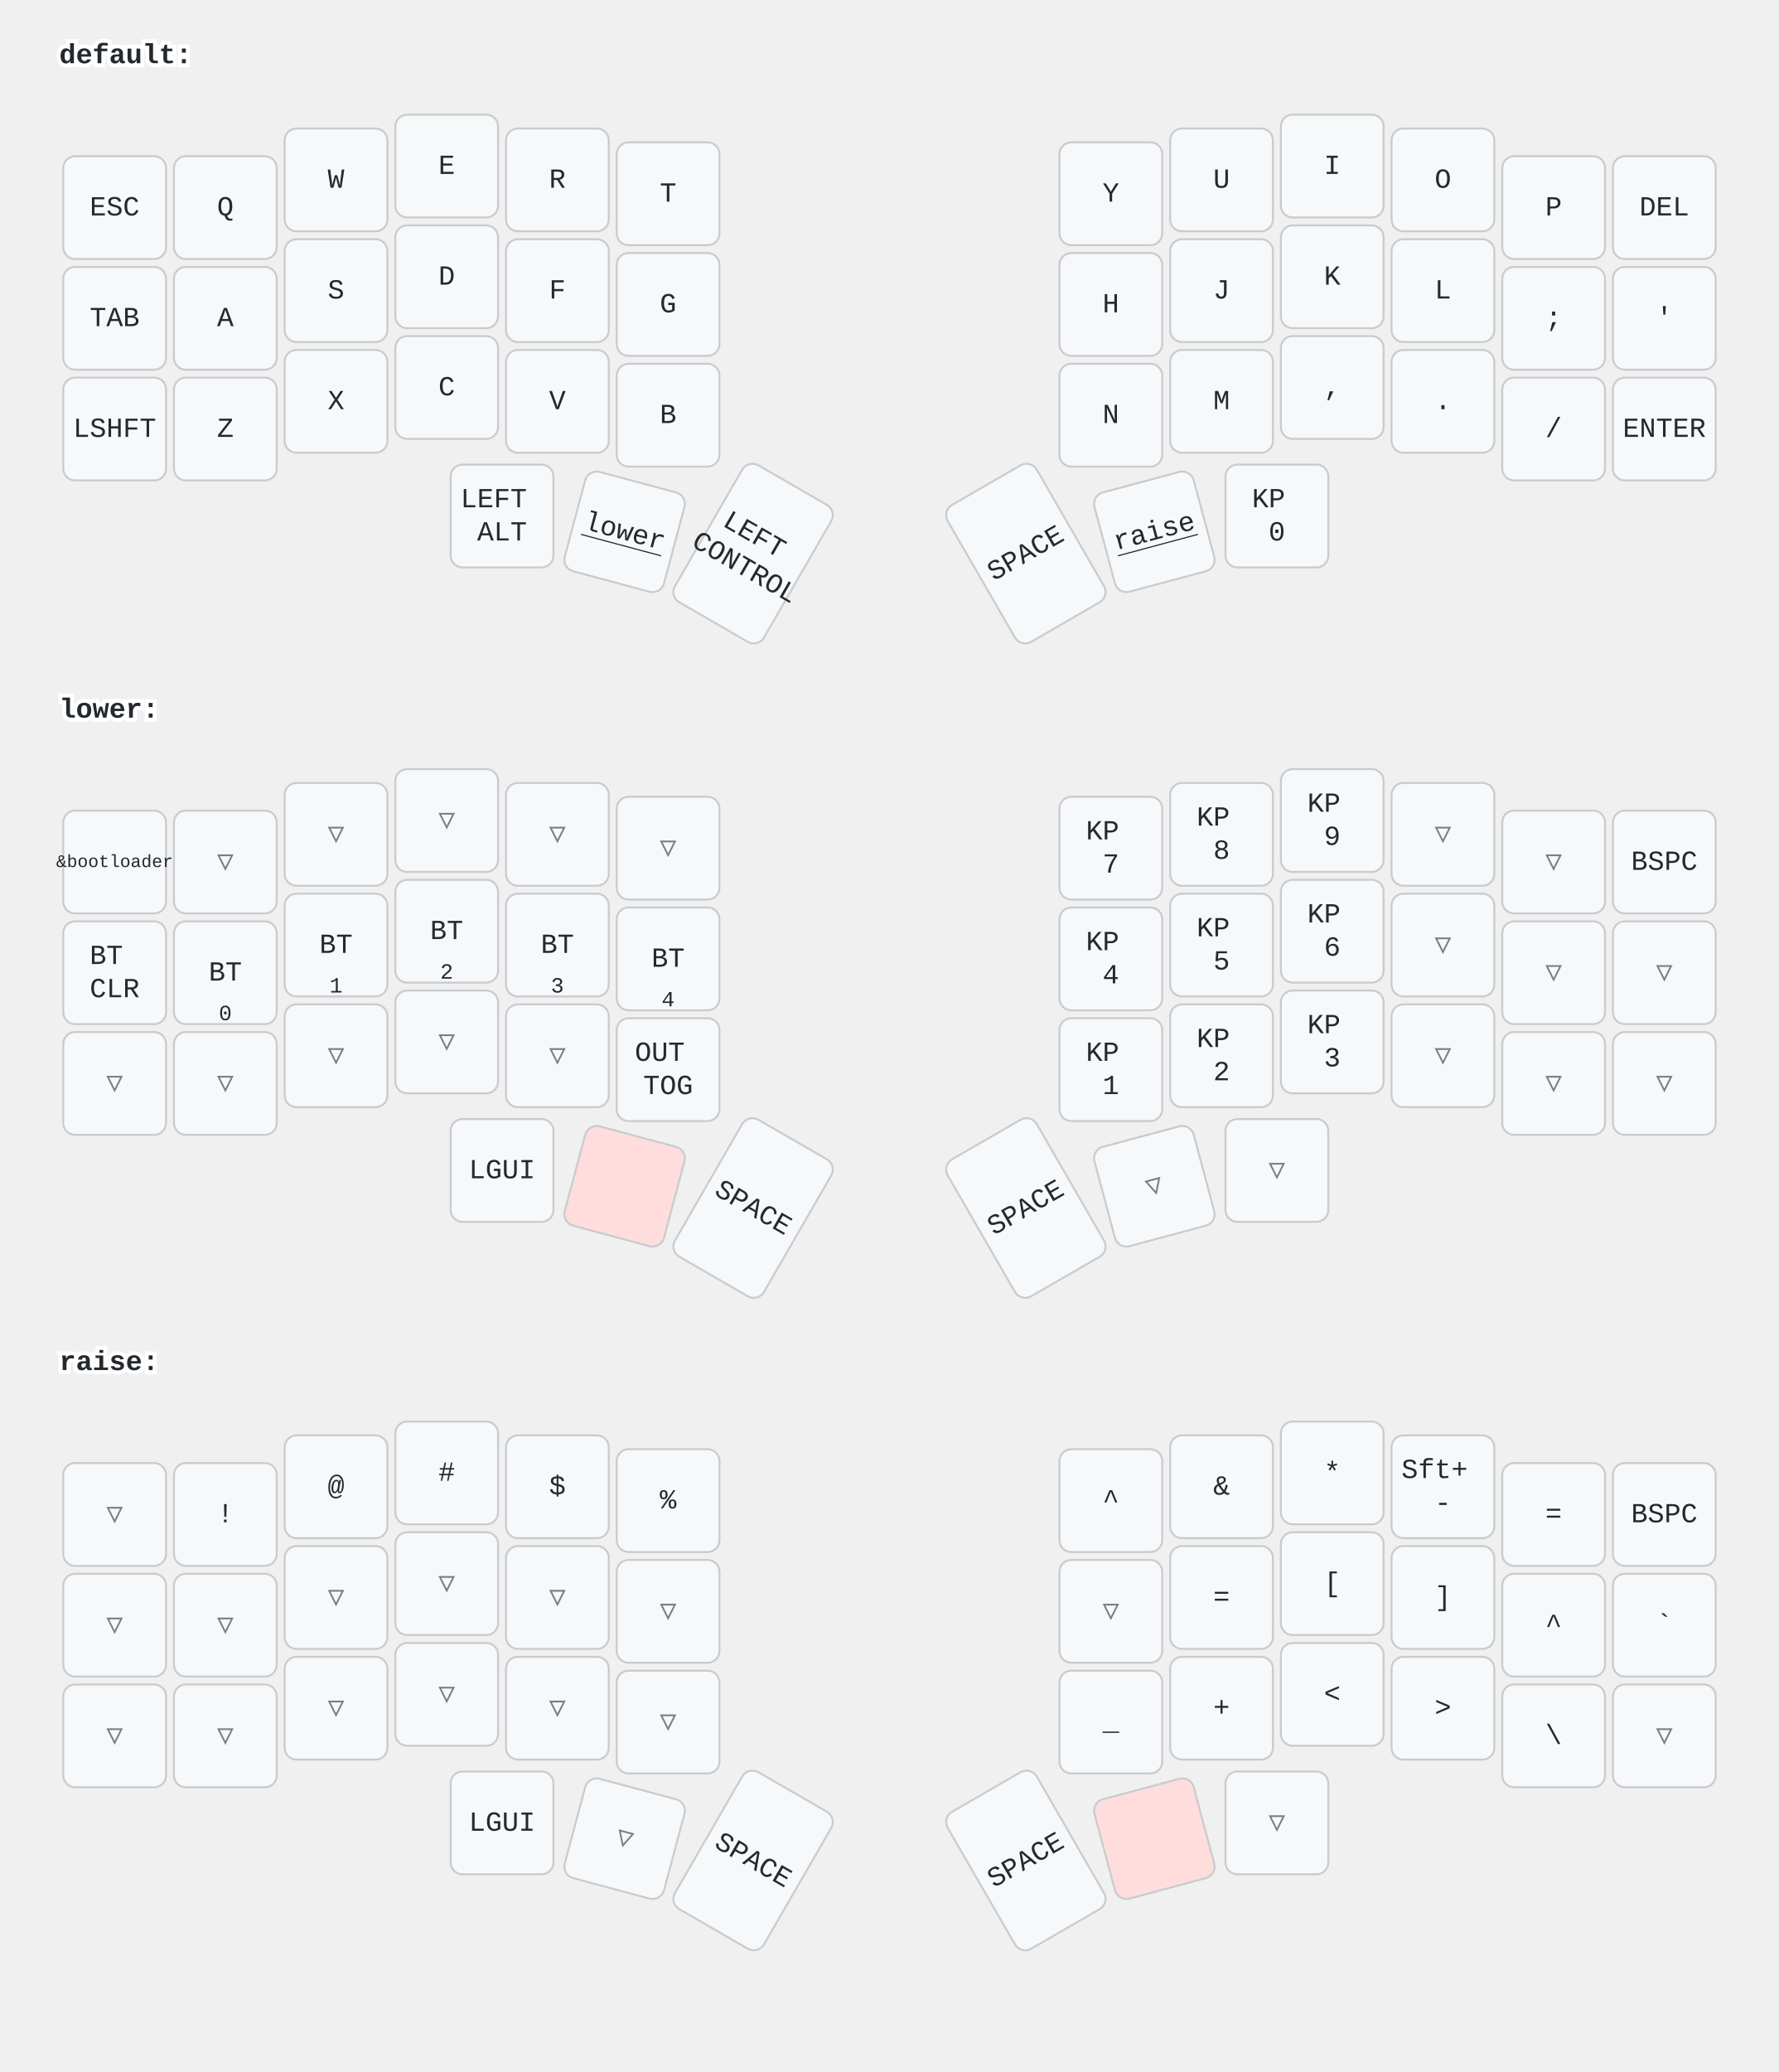
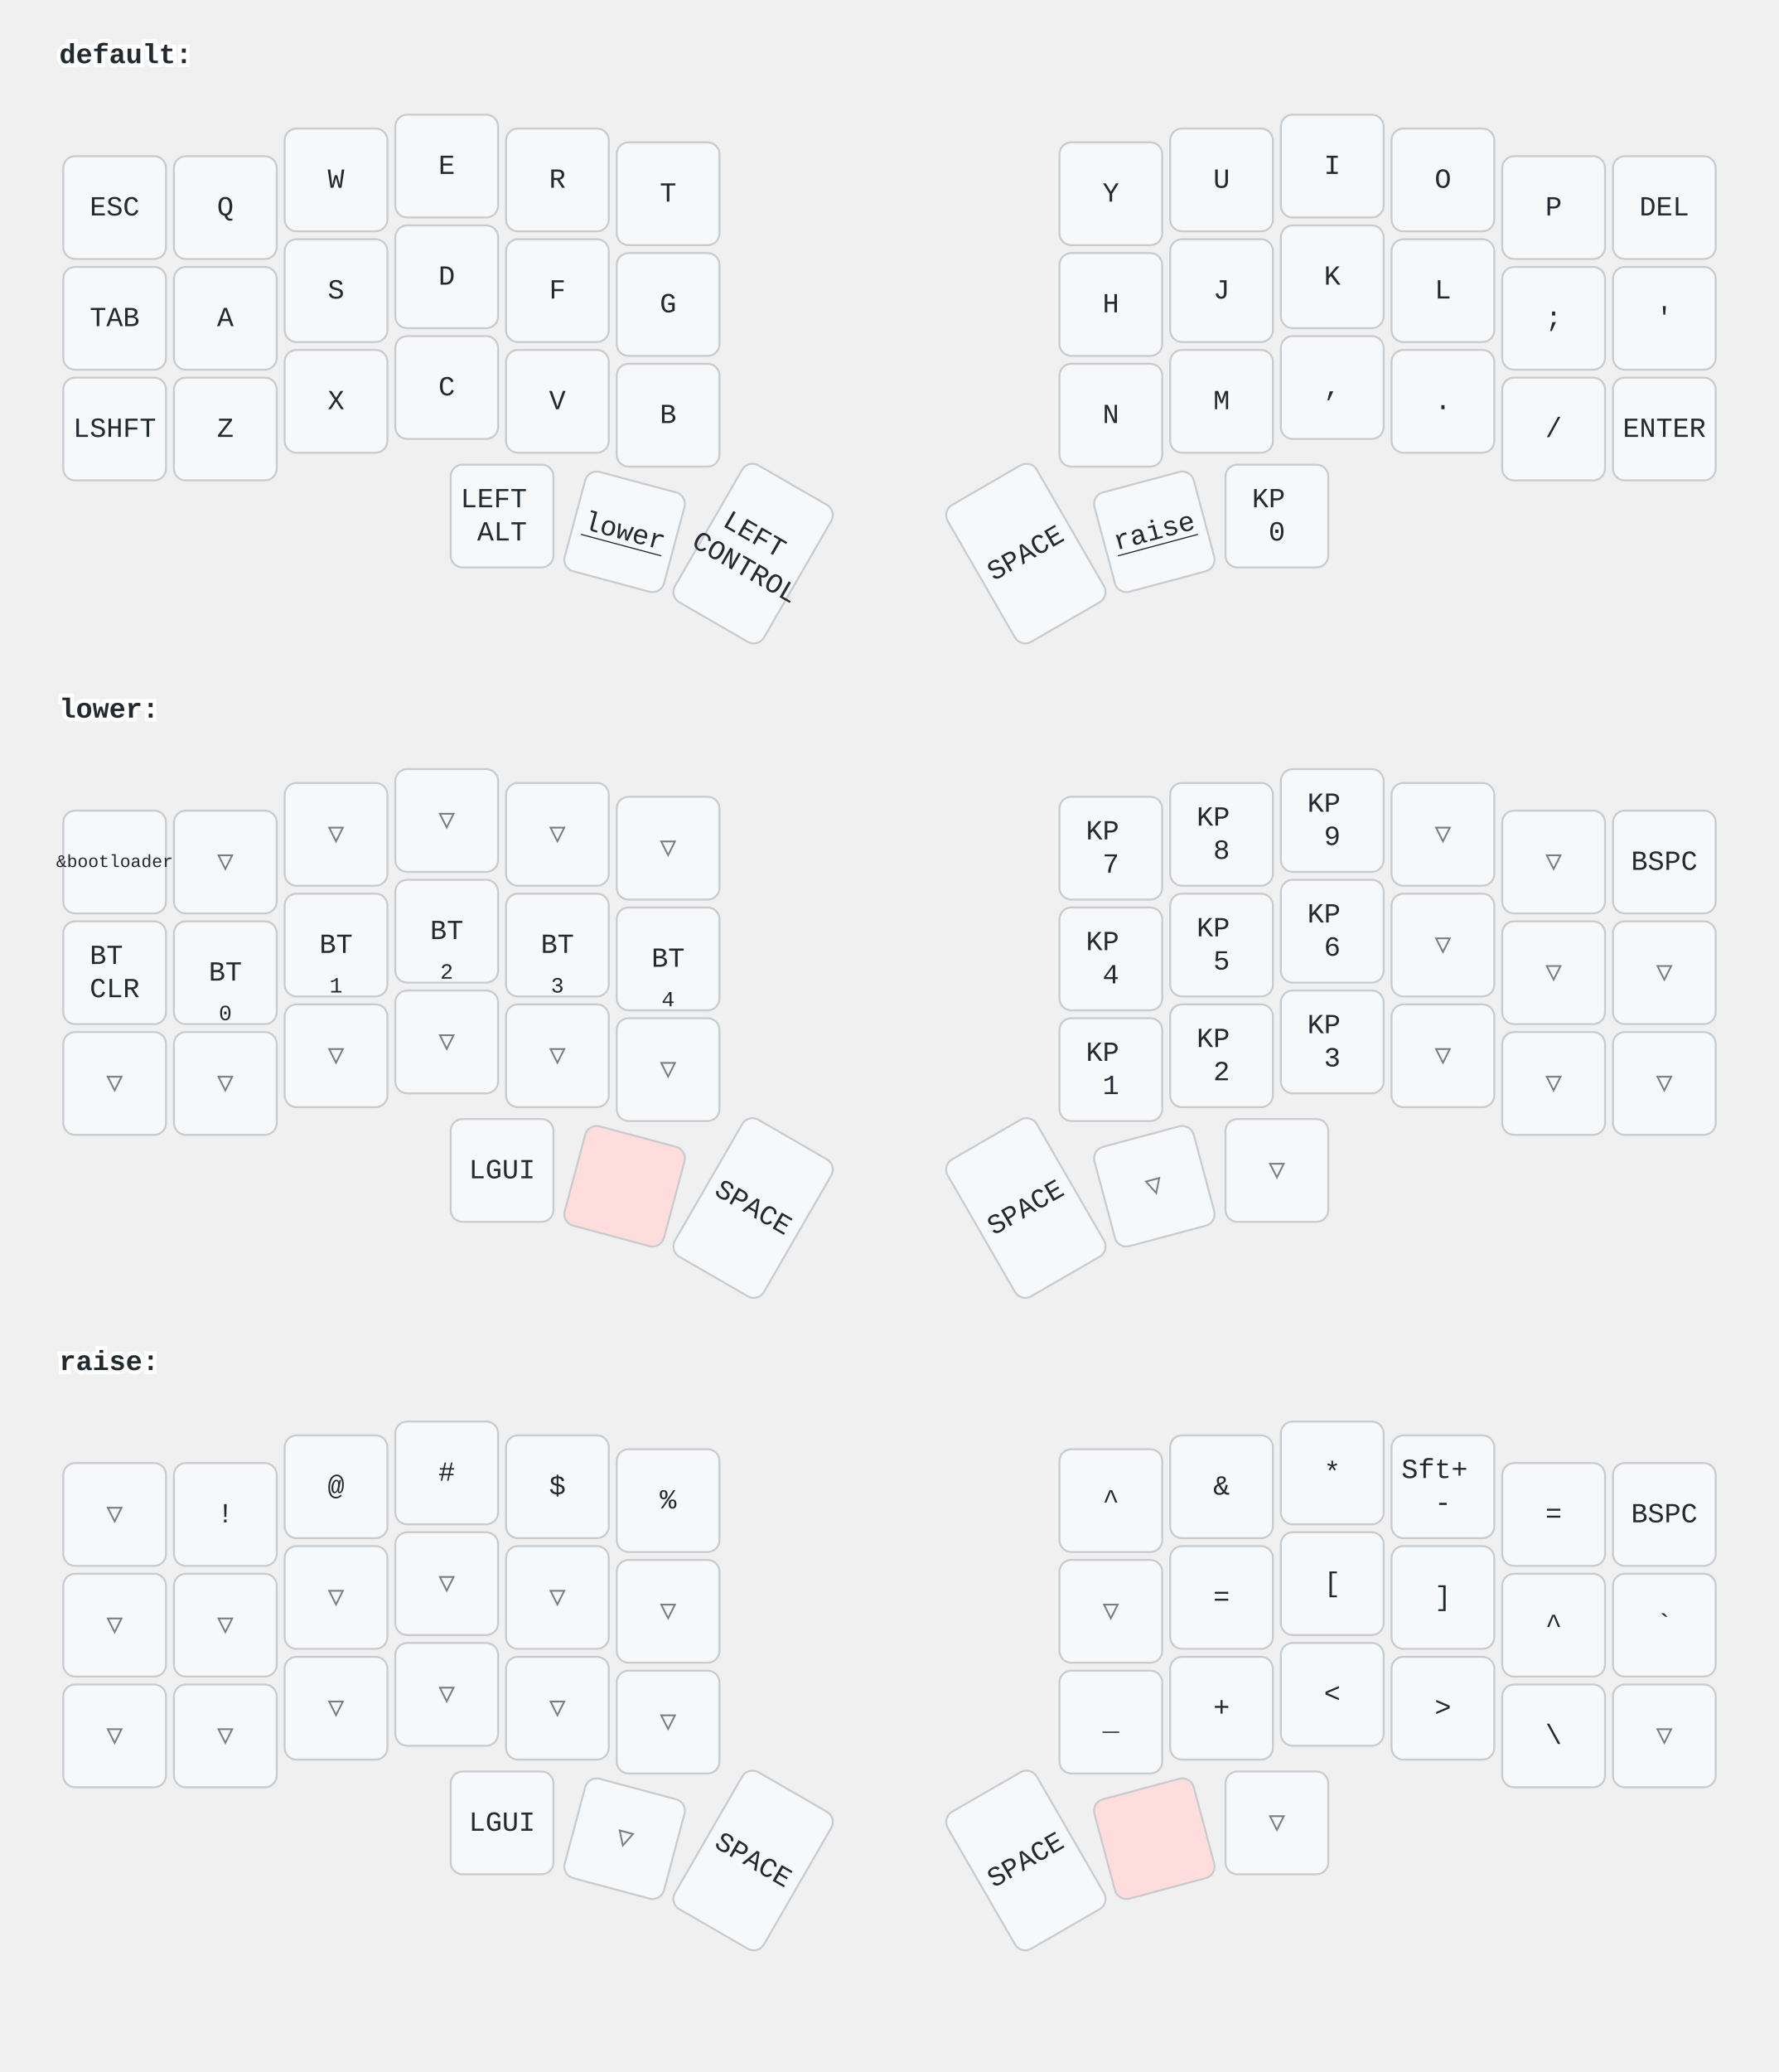
<svg xmlns="http://www.w3.org/2000/svg" width="900" height="1048" viewBox="0 0 900 1048" class="keymap">
  <style>/* inherit to force styles through use tags */
svg path {
    fill: inherit;
}

/* font and background color specifications */
svg.keymap {
    font-family: SFMono-Regular,Consolas,Liberation Mono,Menlo,monospace;
    font-size: 14px;
    font-kerning: normal;
    text-rendering: optimizeLegibility;
    fill: #24292e;
}

/* default key styling */
rect.key {
    fill: #f6f8fa;
}

rect.key, rect.combo {
    stroke: #c9cccf;
    stroke-width: 1;
}

/* default key side styling, only used is draw_key_sides is set */
rect.side {
    filter: brightness(90%);
}

/* color accent for combo boxes */
rect.combo, rect.combo-separate {
    fill: #cdf;
}

/* color accent for held keys */
rect.held, rect.combo.held {
    fill: #fdd;
}

/* color accent for ghost (optional) keys */
rect.ghost, rect.combo.ghost {
    stroke-dasharray: 4, 4;
    stroke-width: 2;
}

text {
    text-anchor: middle;
    dominant-baseline: middle;
}

/* styling for layer labels */
text.label {
    font-weight: bold;
    text-anchor: start;
    stroke: white;
    stroke-width: 4;
    paint-order: stroke;
}

/* styling for optional footer */
text.footer {
    text-anchor: end;
    dominant-baseline: auto;
    stroke: white;
    stroke-width: 4;
    paint-order: stroke;
}

/* styling for combo tap, and key hold/shifted label text */
text.combo, text.hold, text.shifted {
    font-size: 11px;
}

text.hold {
    text-anchor: middle;
    dominant-baseline: auto;
}

text.shifted {
    text-anchor: middle;
    dominant-baseline: hanging;
}

text.layer-activator {
    text-decoration: underline;
}

/* styling for hold/shifted label text in combo box */
text.combo.hold, text.combo.shifted {
    font-size: 8px;
}

/* lighter symbol for transparent keys */
text.trans {
    fill: #7b7e81;
}

/* styling for combo dendrons */
path.combo {
    stroke-width: 1;
    stroke: gray;
    fill: none;
}

/* Start Tabler Icons Cleanup */
/* cannot use height/width with glyphs */
.icon-tabler &gt; path {
    fill: inherit;
    stroke: inherit;
    stroke-width: 2;
}
/* hide tabler's default box */
.icon-tabler &gt; path[stroke="none"][fill="none"] {
    visibility: hidden;
}
/* End Tabler Icons Cleanup */
</style>
  <g transform="translate(30, 0)" class="layer-default">
    <text x="0" y="28" class="label" id="default">default:</text>
    <g transform="translate(0, 56)">
      <g transform="translate(28, 49)" class="key keypos-0">
        <rect rx="6" ry="6" x="-26" y="-26" width="52" height="52" class="key" />
        <text x="0" y="0" class="key tap">ESC</text>
      </g>
      <g transform="translate(84, 49)" class="key keypos-1">
        <rect rx="6" ry="6" x="-26" y="-26" width="52" height="52" class="key" />
        <text x="0" y="0" class="key tap">Q</text>
      </g>
      <g transform="translate(140, 35)" class="key keypos-2">
        <rect rx="6" ry="6" x="-26" y="-26" width="52" height="52" class="key" />
        <text x="0" y="0" class="key tap">W</text>
      </g>
      <g transform="translate(196, 28)" class="key keypos-3">
        <rect rx="6" ry="6" x="-26" y="-26" width="52" height="52" class="key" />
        <text x="0" y="0" class="key tap">E</text>
      </g>
      <g transform="translate(252, 35)" class="key keypos-4">
        <rect rx="6" ry="6" x="-26" y="-26" width="52" height="52" class="key" />
        <text x="0" y="0" class="key tap">R</text>
      </g>
      <g transform="translate(308, 42)" class="key keypos-5">
        <rect rx="6" ry="6" x="-26" y="-26" width="52" height="52" class="key" />
        <text x="0" y="0" class="key tap">T</text>
      </g>
      <g transform="translate(532, 42)" class="key keypos-6">
        <rect rx="6" ry="6" x="-26" y="-26" width="52" height="52" class="key" />
        <text x="0" y="0" class="key tap">Y</text>
      </g>
      <g transform="translate(588, 35)" class="key keypos-7">
        <rect rx="6" ry="6" x="-26" y="-26" width="52" height="52" class="key" />
        <text x="0" y="0" class="key tap">U</text>
      </g>
      <g transform="translate(644, 28)" class="key keypos-8">
        <rect rx="6" ry="6" x="-26" y="-26" width="52" height="52" class="key" />
        <text x="0" y="0" class="key tap">I</text>
      </g>
      <g transform="translate(700, 35)" class="key keypos-9">
        <rect rx="6" ry="6" x="-26" y="-26" width="52" height="52" class="key" />
        <text x="0" y="0" class="key tap">O</text>
      </g>
      <g transform="translate(756, 49)" class="key keypos-10">
        <rect rx="6" ry="6" x="-26" y="-26" width="52" height="52" class="key" />
        <text x="0" y="0" class="key tap">P</text>
      </g>
      <g transform="translate(812, 49)" class="key keypos-11">
        <rect rx="6" ry="6" x="-26" y="-26" width="52" height="52" class="key" />
        <text x="0" y="0" class="key tap">DEL</text>
      </g>
      <g transform="translate(28, 105)" class="key keypos-12">
        <rect rx="6" ry="6" x="-26" y="-26" width="52" height="52" class="key" />
        <text x="0" y="0" class="key tap">TAB</text>
      </g>
      <g transform="translate(84, 105)" class="key keypos-13">
        <rect rx="6" ry="6" x="-26" y="-26" width="52" height="52" class="key" />
        <text x="0" y="0" class="key tap">A</text>
      </g>
      <g transform="translate(140, 91)" class="key keypos-14">
        <rect rx="6" ry="6" x="-26" y="-26" width="52" height="52" class="key" />
        <text x="0" y="0" class="key tap">S</text>
      </g>
      <g transform="translate(196, 84)" class="key keypos-15">
        <rect rx="6" ry="6" x="-26" y="-26" width="52" height="52" class="key" />
        <text x="0" y="0" class="key tap">D</text>
      </g>
      <g transform="translate(252, 91)" class="key keypos-16">
        <rect rx="6" ry="6" x="-26" y="-26" width="52" height="52" class="key" />
        <text x="0" y="0" class="key tap">F</text>
      </g>
      <g transform="translate(308, 98)" class="key keypos-17">
        <rect rx="6" ry="6" x="-26" y="-26" width="52" height="52" class="key" />
        <text x="0" y="0" class="key tap">G</text>
      </g>
      <g transform="translate(532, 98)" class="key keypos-18">
        <rect rx="6" ry="6" x="-26" y="-26" width="52" height="52" class="key" />
        <text x="0" y="0" class="key tap">H</text>
      </g>
      <g transform="translate(588, 91)" class="key keypos-19">
        <rect rx="6" ry="6" x="-26" y="-26" width="52" height="52" class="key" />
        <text x="0" y="0" class="key tap">J</text>
      </g>
      <g transform="translate(644, 84)" class="key keypos-20">
        <rect rx="6" ry="6" x="-26" y="-26" width="52" height="52" class="key" />
        <text x="0" y="0" class="key tap">K</text>
      </g>
      <g transform="translate(700, 91)" class="key keypos-21">
        <rect rx="6" ry="6" x="-26" y="-26" width="52" height="52" class="key" />
        <text x="0" y="0" class="key tap">L</text>
      </g>
      <g transform="translate(756, 105)" class="key keypos-22">
        <rect rx="6" ry="6" x="-26" y="-26" width="52" height="52" class="key" />
        <text x="0" y="0" class="key tap">;</text>
      </g>
      <g transform="translate(812, 105)" class="key keypos-23">
        <rect rx="6" ry="6" x="-26" y="-26" width="52" height="52" class="key" />
        <text x="0" y="0" class="key tap">'</text>
      </g>
      <g transform="translate(28, 161)" class="key keypos-24">
        <rect rx="6" ry="6" x="-26" y="-26" width="52" height="52" class="key" />
        <text x="0" y="0" class="key tap">LSHFT</text>
      </g>
      <g transform="translate(84, 161)" class="key keypos-25">
        <rect rx="6" ry="6" x="-26" y="-26" width="52" height="52" class="key" />
        <text x="0" y="0" class="key tap">Z</text>
      </g>
      <g transform="translate(140, 147)" class="key keypos-26">
        <rect rx="6" ry="6" x="-26" y="-26" width="52" height="52" class="key" />
        <text x="0" y="0" class="key tap">X</text>
      </g>
      <g transform="translate(196, 140)" class="key keypos-27">
        <rect rx="6" ry="6" x="-26" y="-26" width="52" height="52" class="key" />
        <text x="0" y="0" class="key tap">C</text>
      </g>
      <g transform="translate(252, 147)" class="key keypos-28">
        <rect rx="6" ry="6" x="-26" y="-26" width="52" height="52" class="key" />
        <text x="0" y="0" class="key tap">V</text>
      </g>
      <g transform="translate(308, 154)" class="key keypos-29">
        <rect rx="6" ry="6" x="-26" y="-26" width="52" height="52" class="key" />
        <text x="0" y="0" class="key tap">B</text>
      </g>
      <g transform="translate(532, 154)" class="key keypos-30">
        <rect rx="6" ry="6" x="-26" y="-26" width="52" height="52" class="key" />
        <text x="0" y="0" class="key tap">N</text>
      </g>
      <g transform="translate(588, 147)" class="key keypos-31">
        <rect rx="6" ry="6" x="-26" y="-26" width="52" height="52" class="key" />
        <text x="0" y="0" class="key tap">M</text>
      </g>
      <g transform="translate(644, 140)" class="key keypos-32">
        <rect rx="6" ry="6" x="-26" y="-26" width="52" height="52" class="key" />
        <text x="0" y="0" class="key tap">,</text>
      </g>
      <g transform="translate(700, 147)" class="key keypos-33">
        <rect rx="6" ry="6" x="-26" y="-26" width="52" height="52" class="key" />
        <text x="0" y="0" class="key tap">.</text>
      </g>
      <g transform="translate(756, 161)" class="key keypos-34">
        <rect rx="6" ry="6" x="-26" y="-26" width="52" height="52" class="key" />
        <text x="0" y="0" class="key tap">/</text>
      </g>
      <g transform="translate(812, 161)" class="key keypos-35">
        <rect rx="6" ry="6" x="-26" y="-26" width="52" height="52" class="key" />
        <text x="0" y="0" class="key tap">ENTER</text>
      </g>
      <g transform="translate(224, 205)" class="key keypos-36">
        <rect rx="6" ry="6" x="-26" y="-26" width="52" height="52" class="key" />
        <text x="0" y="0" class="key tap">
          <tspan x="0" dy="-0.6em">LEFT</tspan>
          <tspan x="0" dy="1.2em">ALT</tspan>
        </text>
      </g>
      <g transform="translate(286, 213) rotate(15.0)" class="key keypos-37">
        <rect rx="6" ry="6" x="-26" y="-26" width="52" height="52" class="key" />
        <a href="#lower">
          <text x="0" y="0" class="key tap layer-activator">lower</text>
        </a>
      </g>
      <g transform="translate(351, 224) rotate(30.0)" class="key keypos-38">
        <rect rx="6" ry="6" x="-26" y="-40" width="52" height="80" class="key" />
        <text x="0" y="0" class="key tap">
          <tspan x="0" dy="-0.6em">LEFT</tspan>
          <tspan x="0" dy="1.2em">CONTROL</tspan>
        </text>
      </g>
      <g transform="translate(489, 224) rotate(-30.0)" class="key keypos-39">
        <rect rx="6" ry="6" x="-26" y="-40" width="52" height="80" class="key" />
        <text x="0" y="0" class="key tap">SPACE</text>
      </g>
      <g transform="translate(554, 213) rotate(-15.0)" class="key keypos-40">
        <rect rx="6" ry="6" x="-26" y="-26" width="52" height="52" class="key" />
        <a href="#raise">
          <text x="0" y="0" class="key tap layer-activator">raise</text>
        </a>
      </g>
      <g transform="translate(616, 205)" class="key keypos-41">
        <rect rx="6" ry="6" x="-26" y="-26" width="52" height="52" class="key" />
        <text x="0" y="0" class="key tap">
          <tspan x="0" dy="-0.6em">KP</tspan>
          <tspan x="0" dy="1.2em">0</tspan>
        </text>
      </g>
    </g>
  </g>
  <g transform="translate(30, 331)" class="layer-lower">
    <text x="0" y="28" class="label" id="lower">lower:</text>
    <g transform="translate(0, 56)">
      <g transform="translate(28, 49)" class="key keypos-0">
        <rect rx="6" ry="6" x="-26" y="-26" width="52" height="52" class="key" />
        <text x="0" y="0" class="key tap">
          <tspan style="font-size: 64%">&amp;bootloader</tspan>
        </text>
      </g>
      <g transform="translate(84, 49)" class="key trans keypos-1">
        <rect rx="6" ry="6" x="-26" y="-26" width="52" height="52" class="key trans" />
        <text x="0" y="0" class="key trans tap">▽</text>
      </g>
      <g transform="translate(140, 35)" class="key trans keypos-2">
        <rect rx="6" ry="6" x="-26" y="-26" width="52" height="52" class="key trans" />
        <text x="0" y="0" class="key trans tap">▽</text>
      </g>
      <g transform="translate(196, 28)" class="key trans keypos-3">
        <rect rx="6" ry="6" x="-26" y="-26" width="52" height="52" class="key trans" />
        <text x="0" y="0" class="key trans tap">▽</text>
      </g>
      <g transform="translate(252, 35)" class="key trans keypos-4">
        <rect rx="6" ry="6" x="-26" y="-26" width="52" height="52" class="key trans" />
        <text x="0" y="0" class="key trans tap">▽</text>
      </g>
      <g transform="translate(308, 42)" class="key trans keypos-5">
        <rect rx="6" ry="6" x="-26" y="-26" width="52" height="52" class="key trans" />
        <text x="0" y="0" class="key trans tap">▽</text>
      </g>
      <g transform="translate(532, 42)" class="key keypos-6">
        <rect rx="6" ry="6" x="-26" y="-26" width="52" height="52" class="key" />
        <text x="0" y="0" class="key tap">
          <tspan x="0" dy="-0.6em">KP</tspan>
          <tspan x="0" dy="1.2em">7</tspan>
        </text>
      </g>
      <g transform="translate(588, 35)" class="key keypos-7">
        <rect rx="6" ry="6" x="-26" y="-26" width="52" height="52" class="key" />
        <text x="0" y="0" class="key tap">
          <tspan x="0" dy="-0.6em">KP</tspan>
          <tspan x="0" dy="1.2em">8</tspan>
        </text>
      </g>
      <g transform="translate(644, 28)" class="key keypos-8">
        <rect rx="6" ry="6" x="-26" y="-26" width="52" height="52" class="key" />
        <text x="0" y="0" class="key tap">
          <tspan x="0" dy="-0.6em">KP</tspan>
          <tspan x="0" dy="1.2em">9</tspan>
        </text>
      </g>
      <g transform="translate(700, 35)" class="key trans keypos-9">
        <rect rx="6" ry="6" x="-26" y="-26" width="52" height="52" class="key trans" />
        <text x="0" y="0" class="key trans tap">▽</text>
      </g>
      <g transform="translate(756, 49)" class="key trans keypos-10">
        <rect rx="6" ry="6" x="-26" y="-26" width="52" height="52" class="key trans" />
        <text x="0" y="0" class="key trans tap">▽</text>
      </g>
      <g transform="translate(812, 49)" class="key keypos-11">
        <rect rx="6" ry="6" x="-26" y="-26" width="52" height="52" class="key" />
        <text x="0" y="0" class="key tap">BSPC</text>
      </g>
      <g transform="translate(28, 105)" class="key keypos-12">
        <rect rx="6" ry="6" x="-26" y="-26" width="52" height="52" class="key" />
        <text x="0" y="0" class="key tap">
          <tspan x="0" dy="-0.6em">BT</tspan>
          <tspan x="0" dy="1.2em">CLR</tspan>
        </text>
      </g>
      <g transform="translate(84, 105)" class="key keypos-13">
        <rect rx="6" ry="6" x="-26" y="-26" width="52" height="52" class="key" />
        <text x="0" y="0" class="key tap">BT</text>
        <text x="0" y="24" class="key hold">0</text>
      </g>
      <g transform="translate(140, 91)" class="key keypos-14">
        <rect rx="6" ry="6" x="-26" y="-26" width="52" height="52" class="key" />
        <text x="0" y="0" class="key tap">BT</text>
        <text x="0" y="24" class="key hold">1</text>
      </g>
      <g transform="translate(196, 84)" class="key keypos-15">
        <rect rx="6" ry="6" x="-26" y="-26" width="52" height="52" class="key" />
        <text x="0" y="0" class="key tap">BT</text>
        <text x="0" y="24" class="key hold">2</text>
      </g>
      <g transform="translate(252, 91)" class="key keypos-16">
        <rect rx="6" ry="6" x="-26" y="-26" width="52" height="52" class="key" />
        <text x="0" y="0" class="key tap">BT</text>
        <text x="0" y="24" class="key hold">3</text>
      </g>
      <g transform="translate(308, 98)" class="key keypos-17">
        <rect rx="6" ry="6" x="-26" y="-26" width="52" height="52" class="key" />
        <text x="0" y="0" class="key tap">BT</text>
        <text x="0" y="24" class="key hold">4</text>
      </g>
      <g transform="translate(532, 98)" class="key keypos-18">
        <rect rx="6" ry="6" x="-26" y="-26" width="52" height="52" class="key" />
        <text x="0" y="0" class="key tap">
          <tspan x="0" dy="-0.6em">KP</tspan>
          <tspan x="0" dy="1.2em">4</tspan>
        </text>
      </g>
      <g transform="translate(588, 91)" class="key keypos-19">
        <rect rx="6" ry="6" x="-26" y="-26" width="52" height="52" class="key" />
        <text x="0" y="0" class="key tap">
          <tspan x="0" dy="-0.6em">KP</tspan>
          <tspan x="0" dy="1.2em">5</tspan>
        </text>
      </g>
      <g transform="translate(644, 84)" class="key keypos-20">
        <rect rx="6" ry="6" x="-26" y="-26" width="52" height="52" class="key" />
        <text x="0" y="0" class="key tap">
          <tspan x="0" dy="-0.6em">KP</tspan>
          <tspan x="0" dy="1.2em">6</tspan>
        </text>
      </g>
      <g transform="translate(700, 91)" class="key trans keypos-21">
        <rect rx="6" ry="6" x="-26" y="-26" width="52" height="52" class="key trans" />
        <text x="0" y="0" class="key trans tap">▽</text>
      </g>
      <g transform="translate(756, 105)" class="key trans keypos-22">
        <rect rx="6" ry="6" x="-26" y="-26" width="52" height="52" class="key trans" />
        <text x="0" y="0" class="key trans tap">▽</text>
      </g>
      <g transform="translate(812, 105)" class="key trans keypos-23">
        <rect rx="6" ry="6" x="-26" y="-26" width="52" height="52" class="key trans" />
        <text x="0" y="0" class="key trans tap">▽</text>
      </g>
      <g transform="translate(28, 161)" class="key trans keypos-24">
        <rect rx="6" ry="6" x="-26" y="-26" width="52" height="52" class="key trans" />
        <text x="0" y="0" class="key trans tap">▽</text>
      </g>
      <g transform="translate(84, 161)" class="key trans keypos-25">
        <rect rx="6" ry="6" x="-26" y="-26" width="52" height="52" class="key trans" />
        <text x="0" y="0" class="key trans tap">▽</text>
      </g>
      <g transform="translate(140, 147)" class="key trans keypos-26">
        <rect rx="6" ry="6" x="-26" y="-26" width="52" height="52" class="key trans" />
        <text x="0" y="0" class="key trans tap">▽</text>
      </g>
      <g transform="translate(196, 140)" class="key trans keypos-27">
        <rect rx="6" ry="6" x="-26" y="-26" width="52" height="52" class="key trans" />
        <text x="0" y="0" class="key trans tap">▽</text>
      </g>
      <g transform="translate(252, 147)" class="key trans keypos-28">
        <rect rx="6" ry="6" x="-26" y="-26" width="52" height="52" class="key trans" />
        <text x="0" y="0" class="key trans tap">▽</text>
      </g>
-       <g transform="translate(308, 154)" class="key keypos-29">
-         <rect rx="6" ry="6" x="-26" y="-26" width="52" height="52" class="key" />
-         <text x="0" y="0" class="key tap">
-           <tspan x="0" dy="-0.6em">OUT</tspan>
-           <tspan x="0" dy="1.2em">TOG</tspan>
-         </text>
+       <g transform="translate(308, 154)" class="key trans keypos-29">
+         <rect rx="6" ry="6" x="-26" y="-26" width="52" height="52" class="key trans" />
+         <text x="0" y="0" class="key trans tap">▽</text>
      </g>
      <g transform="translate(532, 154)" class="key keypos-30">
        <rect rx="6" ry="6" x="-26" y="-26" width="52" height="52" class="key" />
        <text x="0" y="0" class="key tap">
          <tspan x="0" dy="-0.6em">KP</tspan>
          <tspan x="0" dy="1.2em">1</tspan>
        </text>
      </g>
      <g transform="translate(588, 147)" class="key keypos-31">
        <rect rx="6" ry="6" x="-26" y="-26" width="52" height="52" class="key" />
        <text x="0" y="0" class="key tap">
          <tspan x="0" dy="-0.6em">KP</tspan>
          <tspan x="0" dy="1.2em">2</tspan>
        </text>
      </g>
      <g transform="translate(644, 140)" class="key keypos-32">
        <rect rx="6" ry="6" x="-26" y="-26" width="52" height="52" class="key" />
        <text x="0" y="0" class="key tap">
          <tspan x="0" dy="-0.6em">KP</tspan>
          <tspan x="0" dy="1.2em">3</tspan>
        </text>
      </g>
      <g transform="translate(700, 147)" class="key trans keypos-33">
        <rect rx="6" ry="6" x="-26" y="-26" width="52" height="52" class="key trans" />
        <text x="0" y="0" class="key trans tap">▽</text>
      </g>
      <g transform="translate(756, 161)" class="key trans keypos-34">
        <rect rx="6" ry="6" x="-26" y="-26" width="52" height="52" class="key trans" />
        <text x="0" y="0" class="key trans tap">▽</text>
      </g>
      <g transform="translate(812, 161)" class="key trans keypos-35">
        <rect rx="6" ry="6" x="-26" y="-26" width="52" height="52" class="key trans" />
        <text x="0" y="0" class="key trans tap">▽</text>
      </g>
      <g transform="translate(224, 205)" class="key keypos-36">
        <rect rx="6" ry="6" x="-26" y="-26" width="52" height="52" class="key" />
        <text x="0" y="0" class="key tap">LGUI</text>
      </g>
      <g transform="translate(286, 213) rotate(15.0)" class="key held keypos-37">
        <rect rx="6" ry="6" x="-26" y="-26" width="52" height="52" class="key held" />
      </g>
      <g transform="translate(351, 224) rotate(30.0)" class="key keypos-38">
        <rect rx="6" ry="6" x="-26" y="-40" width="52" height="80" class="key" />
        <text x="0" y="0" class="key tap">SPACE</text>
      </g>
      <g transform="translate(489, 224) rotate(-30.0)" class="key keypos-39">
        <rect rx="6" ry="6" x="-26" y="-40" width="52" height="80" class="key" />
        <text x="0" y="0" class="key tap">SPACE</text>
      </g>
      <g transform="translate(554, 213) rotate(-15.0)" class="key trans keypos-40">
        <rect rx="6" ry="6" x="-26" y="-26" width="52" height="52" class="key trans" />
        <text x="0" y="0" class="key trans tap">▽</text>
      </g>
      <g transform="translate(616, 205)" class="key trans keypos-41">
        <rect rx="6" ry="6" x="-26" y="-26" width="52" height="52" class="key trans" />
        <text x="0" y="0" class="key trans tap">▽</text>
      </g>
    </g>
  </g>
  <g transform="translate(30, 661)" class="layer-raise">
    <text x="0" y="28" class="label" id="raise">raise:</text>
    <g transform="translate(0, 56)">
      <g transform="translate(28, 49)" class="key trans keypos-0">
        <rect rx="6" ry="6" x="-26" y="-26" width="52" height="52" class="key trans" />
        <text x="0" y="0" class="key trans tap">▽</text>
      </g>
      <g transform="translate(84, 49)" class="key keypos-1">
        <rect rx="6" ry="6" x="-26" y="-26" width="52" height="52" class="key" />
        <text x="0" y="0" class="key tap">!</text>
      </g>
      <g transform="translate(140, 35)" class="key keypos-2">
        <rect rx="6" ry="6" x="-26" y="-26" width="52" height="52" class="key" />
        <text x="0" y="0" class="key tap">@</text>
      </g>
      <g transform="translate(196, 28)" class="key keypos-3">
        <rect rx="6" ry="6" x="-26" y="-26" width="52" height="52" class="key" />
        <text x="0" y="0" class="key tap">#</text>
      </g>
      <g transform="translate(252, 35)" class="key keypos-4">
        <rect rx="6" ry="6" x="-26" y="-26" width="52" height="52" class="key" />
        <text x="0" y="0" class="key tap">$</text>
      </g>
      <g transform="translate(308, 42)" class="key keypos-5">
        <rect rx="6" ry="6" x="-26" y="-26" width="52" height="52" class="key" />
        <text x="0" y="0" class="key tap">%</text>
      </g>
      <g transform="translate(532, 42)" class="key keypos-6">
        <rect rx="6" ry="6" x="-26" y="-26" width="52" height="52" class="key" />
        <text x="0" y="0" class="key tap">^</text>
      </g>
      <g transform="translate(588, 35)" class="key keypos-7">
        <rect rx="6" ry="6" x="-26" y="-26" width="52" height="52" class="key" />
        <text x="0" y="0" class="key tap">&amp;</text>
      </g>
      <g transform="translate(644, 28)" class="key keypos-8">
        <rect rx="6" ry="6" x="-26" y="-26" width="52" height="52" class="key" />
        <text x="0" y="0" class="key tap">*</text>
      </g>
      <g transform="translate(700, 35)" class="key keypos-9">
        <rect rx="6" ry="6" x="-26" y="-26" width="52" height="52" class="key" />
        <text x="0" y="0" class="key tap">
          <tspan x="0" dy="-0.6em">Sft+</tspan>
          <tspan x="0" dy="1.2em">-</tspan>
        </text>
      </g>
      <g transform="translate(756, 49)" class="key keypos-10">
        <rect rx="6" ry="6" x="-26" y="-26" width="52" height="52" class="key" />
        <text x="0" y="0" class="key tap">=</text>
      </g>
      <g transform="translate(812, 49)" class="key keypos-11">
        <rect rx="6" ry="6" x="-26" y="-26" width="52" height="52" class="key" />
        <text x="0" y="0" class="key tap">BSPC</text>
      </g>
      <g transform="translate(28, 105)" class="key trans keypos-12">
        <rect rx="6" ry="6" x="-26" y="-26" width="52" height="52" class="key trans" />
        <text x="0" y="0" class="key trans tap">▽</text>
      </g>
      <g transform="translate(84, 105)" class="key trans keypos-13">
        <rect rx="6" ry="6" x="-26" y="-26" width="52" height="52" class="key trans" />
        <text x="0" y="0" class="key trans tap">▽</text>
      </g>
      <g transform="translate(140, 91)" class="key trans keypos-14">
        <rect rx="6" ry="6" x="-26" y="-26" width="52" height="52" class="key trans" />
        <text x="0" y="0" class="key trans tap">▽</text>
      </g>
      <g transform="translate(196, 84)" class="key trans keypos-15">
        <rect rx="6" ry="6" x="-26" y="-26" width="52" height="52" class="key trans" />
        <text x="0" y="0" class="key trans tap">▽</text>
      </g>
      <g transform="translate(252, 91)" class="key trans keypos-16">
        <rect rx="6" ry="6" x="-26" y="-26" width="52" height="52" class="key trans" />
        <text x="0" y="0" class="key trans tap">▽</text>
      </g>
      <g transform="translate(308, 98)" class="key trans keypos-17">
        <rect rx="6" ry="6" x="-26" y="-26" width="52" height="52" class="key trans" />
        <text x="0" y="0" class="key trans tap">▽</text>
      </g>
      <g transform="translate(532, 98)" class="key trans keypos-18">
        <rect rx="6" ry="6" x="-26" y="-26" width="52" height="52" class="key trans" />
        <text x="0" y="0" class="key trans tap">▽</text>
      </g>
      <g transform="translate(588, 91)" class="key keypos-19">
        <rect rx="6" ry="6" x="-26" y="-26" width="52" height="52" class="key" />
        <text x="0" y="0" class="key tap">=</text>
      </g>
      <g transform="translate(644, 84)" class="key keypos-20">
        <rect rx="6" ry="6" x="-26" y="-26" width="52" height="52" class="key" />
        <text x="0" y="0" class="key tap">[</text>
      </g>
      <g transform="translate(700, 91)" class="key keypos-21">
        <rect rx="6" ry="6" x="-26" y="-26" width="52" height="52" class="key" />
        <text x="0" y="0" class="key tap">]</text>
      </g>
      <g transform="translate(756, 105)" class="key keypos-22">
        <rect rx="6" ry="6" x="-26" y="-26" width="52" height="52" class="key" />
        <text x="0" y="0" class="key tap">^</text>
      </g>
      <g transform="translate(812, 105)" class="key keypos-23">
        <rect rx="6" ry="6" x="-26" y="-26" width="52" height="52" class="key" />
        <text x="0" y="0" class="key tap">`</text>
      </g>
      <g transform="translate(28, 161)" class="key trans keypos-24">
        <rect rx="6" ry="6" x="-26" y="-26" width="52" height="52" class="key trans" />
        <text x="0" y="0" class="key trans tap">▽</text>
      </g>
      <g transform="translate(84, 161)" class="key trans keypos-25">
        <rect rx="6" ry="6" x="-26" y="-26" width="52" height="52" class="key trans" />
        <text x="0" y="0" class="key trans tap">▽</text>
      </g>
      <g transform="translate(140, 147)" class="key trans keypos-26">
        <rect rx="6" ry="6" x="-26" y="-26" width="52" height="52" class="key trans" />
        <text x="0" y="0" class="key trans tap">▽</text>
      </g>
      <g transform="translate(196, 140)" class="key trans keypos-27">
        <rect rx="6" ry="6" x="-26" y="-26" width="52" height="52" class="key trans" />
        <text x="0" y="0" class="key trans tap">▽</text>
      </g>
      <g transform="translate(252, 147)" class="key trans keypos-28">
        <rect rx="6" ry="6" x="-26" y="-26" width="52" height="52" class="key trans" />
        <text x="0" y="0" class="key trans tap">▽</text>
      </g>
      <g transform="translate(308, 154)" class="key trans keypos-29">
        <rect rx="6" ry="6" x="-26" y="-26" width="52" height="52" class="key trans" />
        <text x="0" y="0" class="key trans tap">▽</text>
      </g>
      <g transform="translate(532, 154)" class="key keypos-30">
        <rect rx="6" ry="6" x="-26" y="-26" width="52" height="52" class="key" />
        <text x="0" y="0" class="key tap">_</text>
      </g>
      <g transform="translate(588, 147)" class="key keypos-31">
        <rect rx="6" ry="6" x="-26" y="-26" width="52" height="52" class="key" />
        <text x="0" y="0" class="key tap">+</text>
      </g>
      <g transform="translate(644, 140)" class="key keypos-32">
        <rect rx="6" ry="6" x="-26" y="-26" width="52" height="52" class="key" />
        <text x="0" y="0" class="key tap">&lt;</text>
      </g>
      <g transform="translate(700, 147)" class="key keypos-33">
        <rect rx="6" ry="6" x="-26" y="-26" width="52" height="52" class="key" />
        <text x="0" y="0" class="key tap">&gt;</text>
      </g>
      <g transform="translate(756, 161)" class="key keypos-34">
        <rect rx="6" ry="6" x="-26" y="-26" width="52" height="52" class="key" />
        <text x="0" y="0" class="key tap">\</text>
      </g>
      <g transform="translate(812, 161)" class="key trans keypos-35">
        <rect rx="6" ry="6" x="-26" y="-26" width="52" height="52" class="key trans" />
        <text x="0" y="0" class="key trans tap">▽</text>
      </g>
      <g transform="translate(224, 205)" class="key keypos-36">
        <rect rx="6" ry="6" x="-26" y="-26" width="52" height="52" class="key" />
        <text x="0" y="0" class="key tap">LGUI</text>
      </g>
      <g transform="translate(286, 213) rotate(15.0)" class="key trans keypos-37">
        <rect rx="6" ry="6" x="-26" y="-26" width="52" height="52" class="key trans" />
        <text x="0" y="0" class="key trans tap">▽</text>
      </g>
      <g transform="translate(351, 224) rotate(30.0)" class="key keypos-38">
        <rect rx="6" ry="6" x="-26" y="-40" width="52" height="80" class="key" />
        <text x="0" y="0" class="key tap">SPACE</text>
      </g>
      <g transform="translate(489, 224) rotate(-30.0)" class="key keypos-39">
        <rect rx="6" ry="6" x="-26" y="-40" width="52" height="80" class="key" />
        <text x="0" y="0" class="key tap">SPACE</text>
      </g>
      <g transform="translate(554, 213) rotate(-15.0)" class="key held keypos-40">
        <rect rx="6" ry="6" x="-26" y="-26" width="52" height="52" class="key held" />
      </g>
      <g transform="translate(616, 205)" class="key trans keypos-41">
        <rect rx="6" ry="6" x="-26" y="-26" width="52" height="52" class="key trans" />
        <text x="0" y="0" class="key trans tap">▽</text>
      </g>
    </g>
  </g>
</svg>
